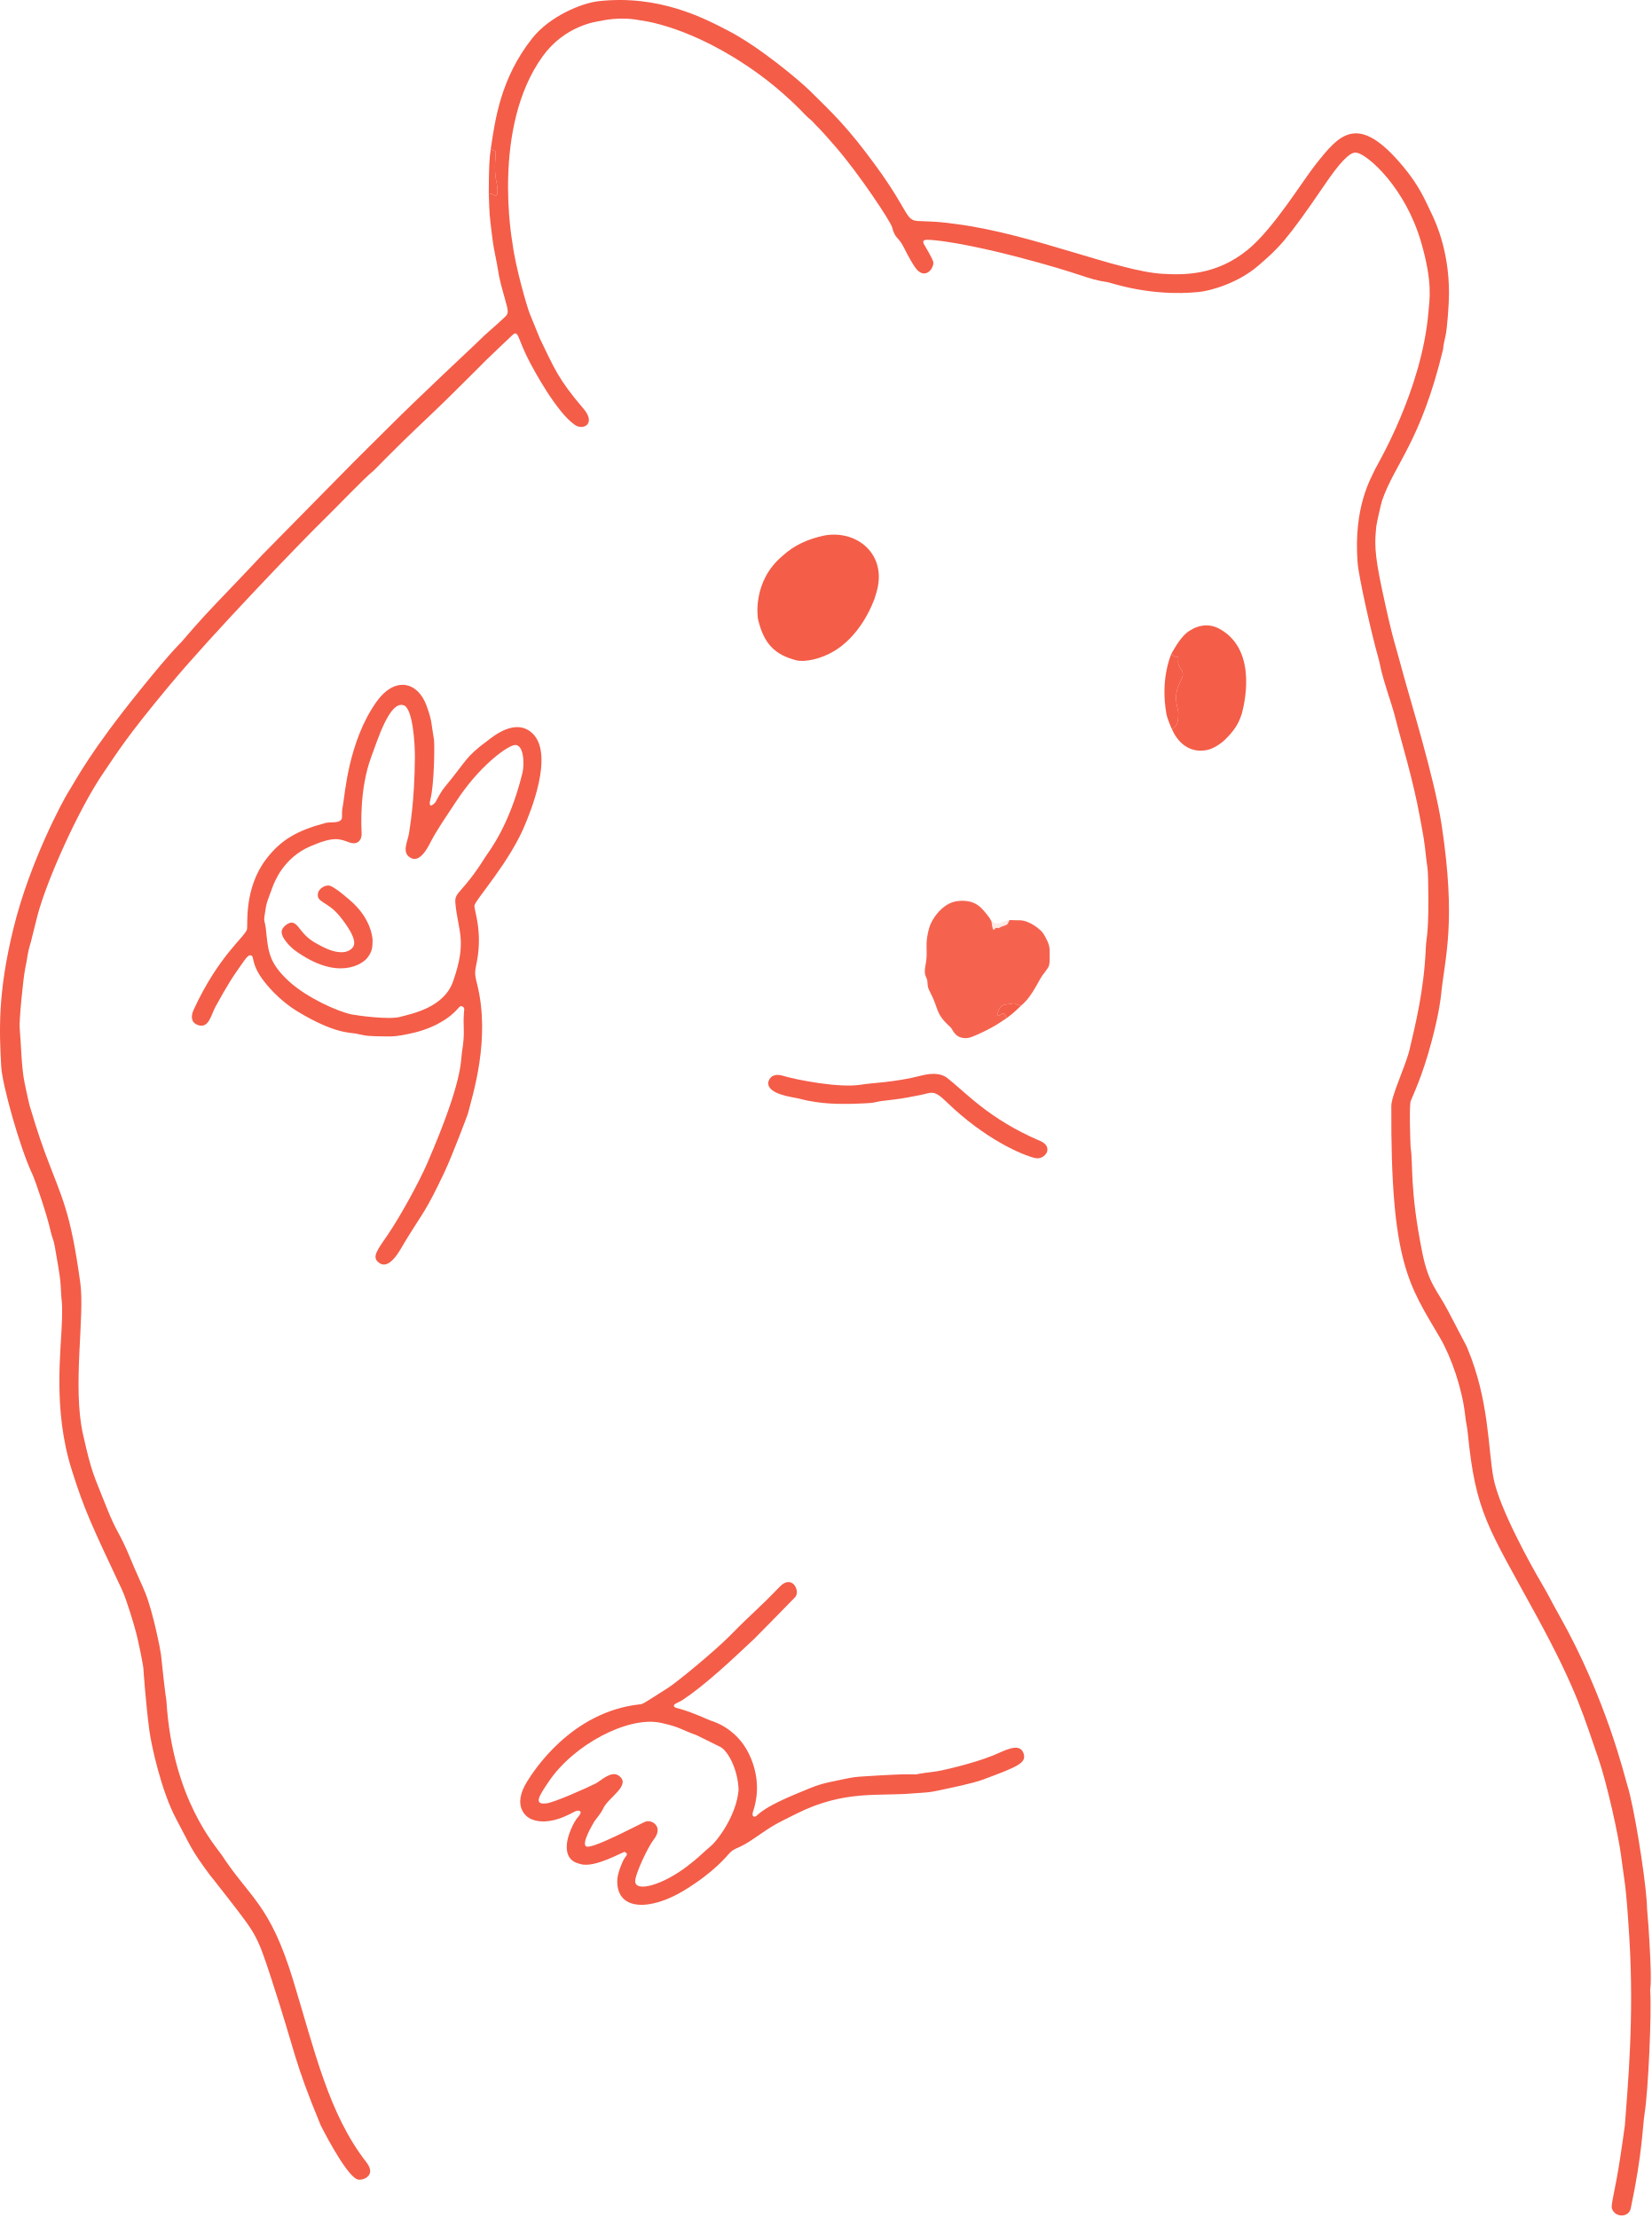
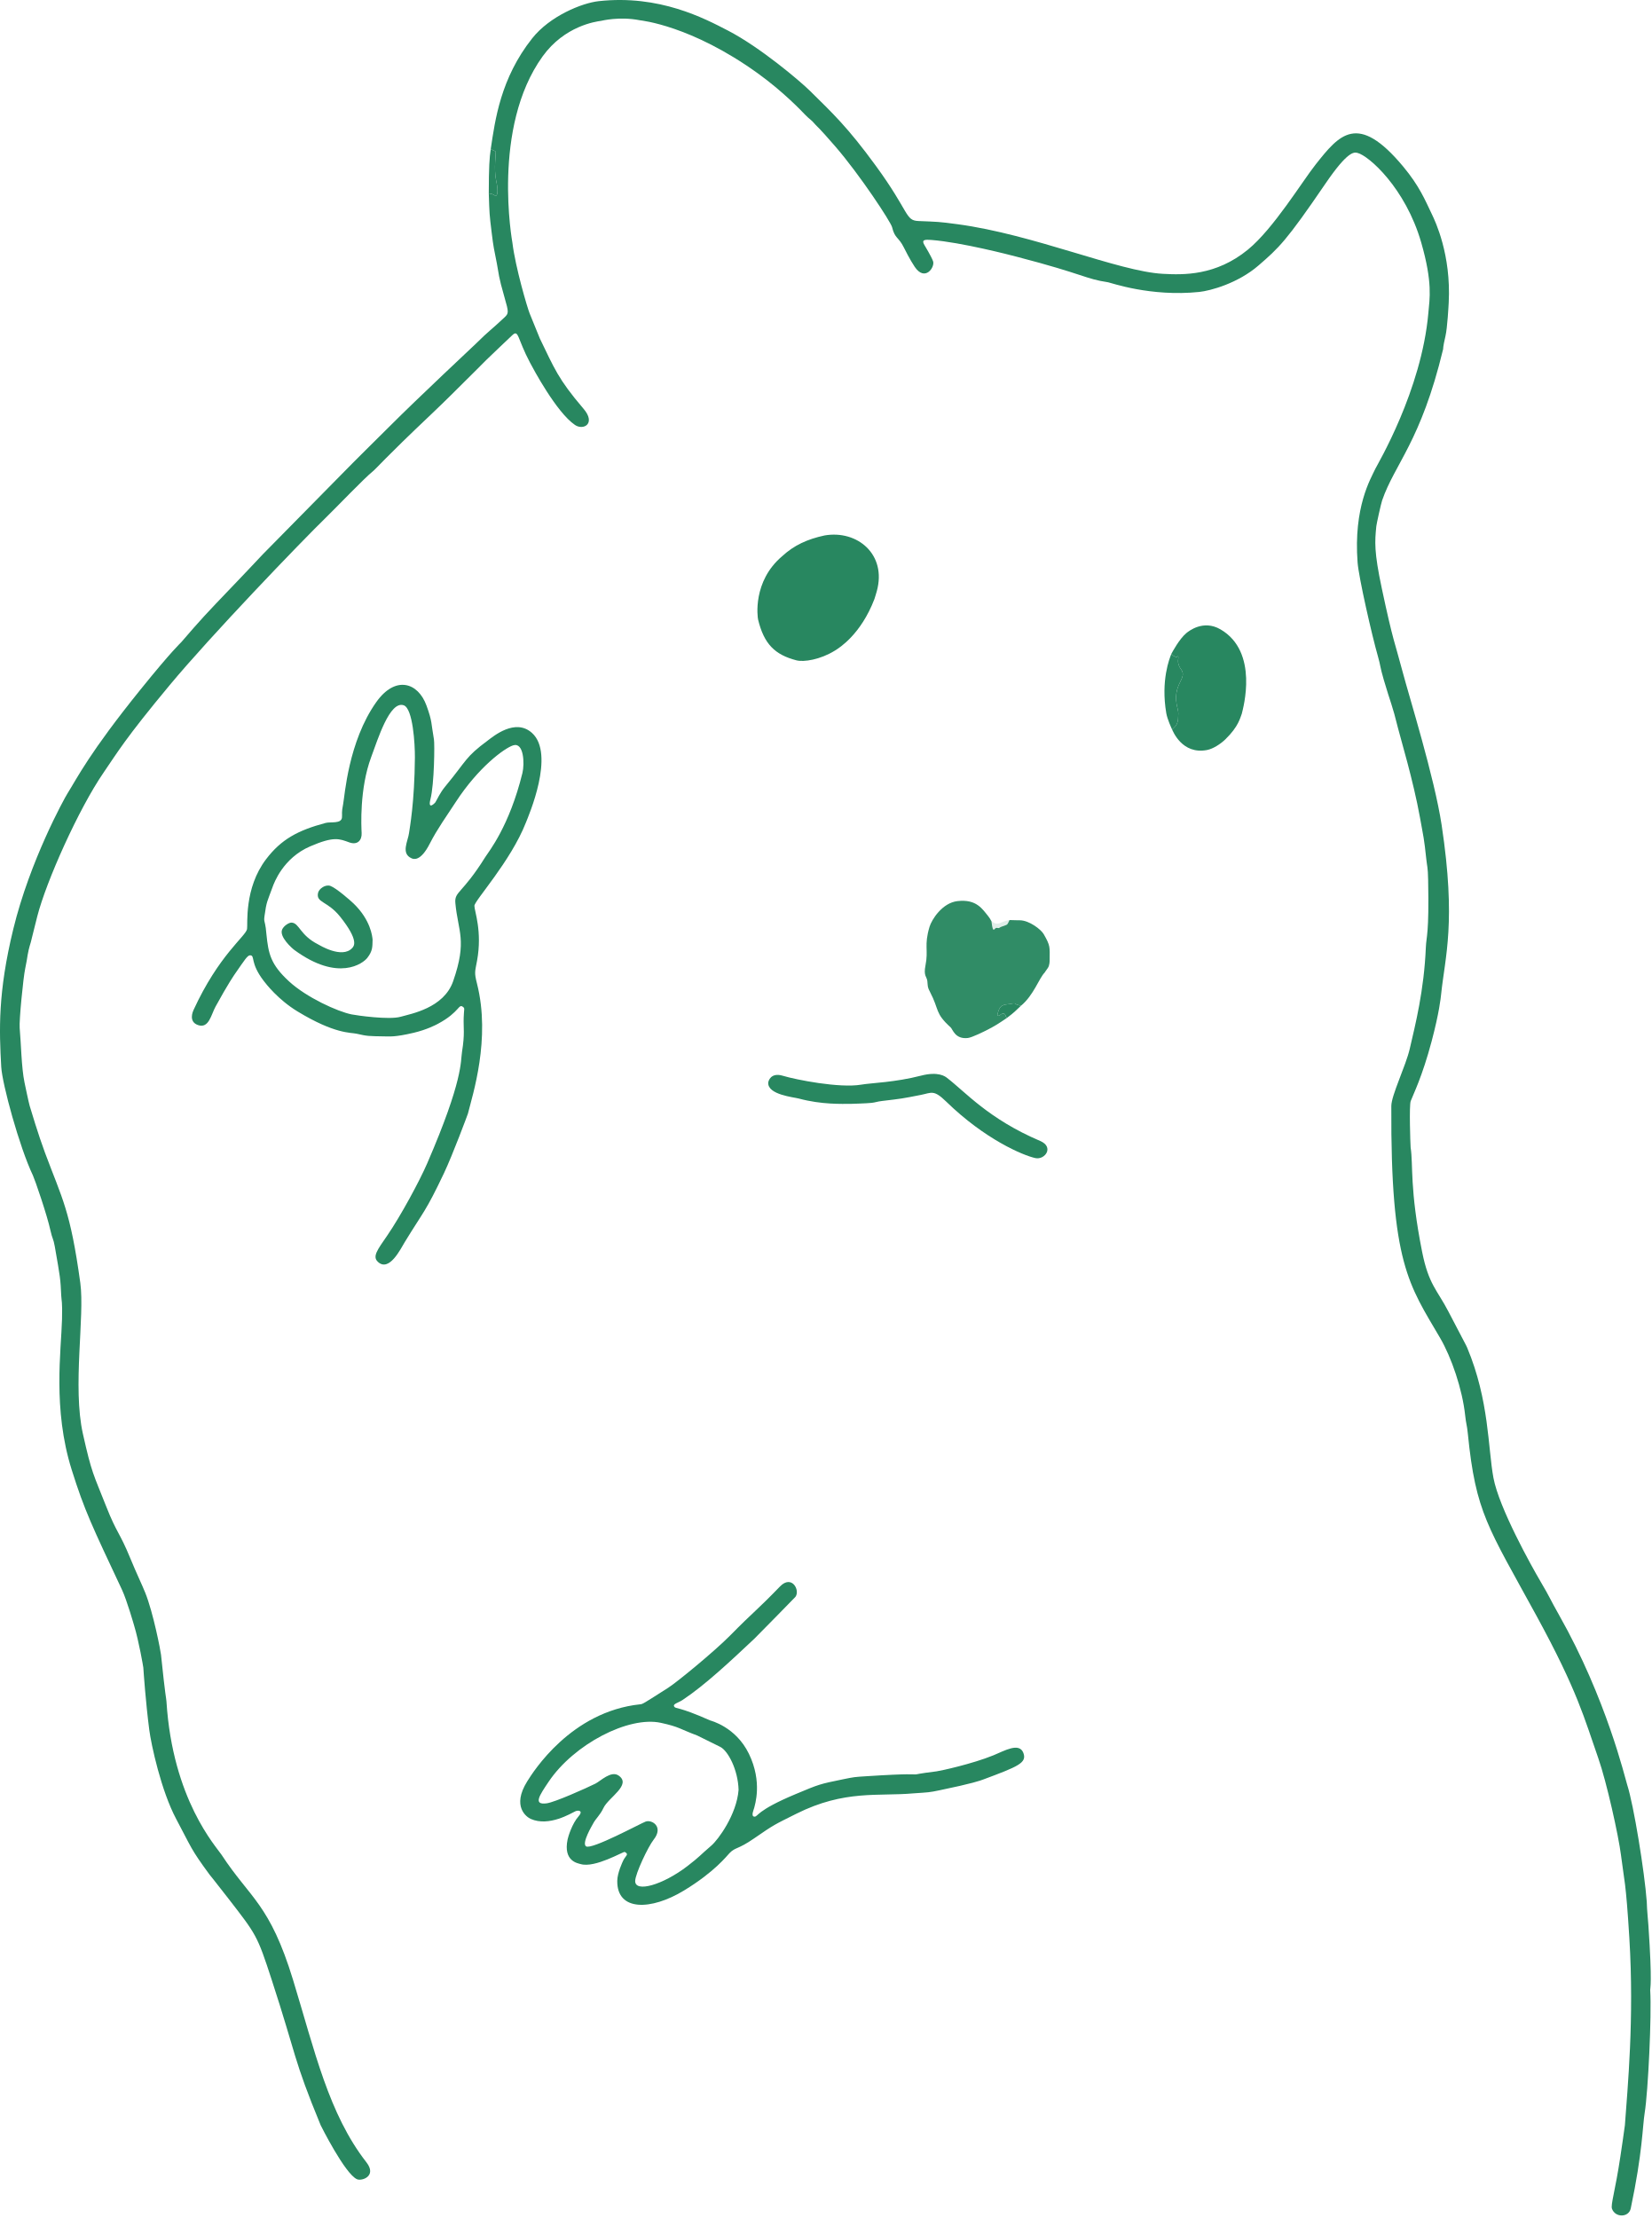
<svg xmlns="http://www.w3.org/2000/svg" width="100%" height="100%" viewBox="0 0 635 853" version="1.1" xml:space="preserve" style="fill-rule:evenodd;clip-rule:evenodd;stroke-linejoin:round;stroke-miterlimit:2;">
  <g transform="matrix(1,0,0,1,-287.3005,-193.1512)">
    <g transform="matrix(1,0,0,1,285,191)">
-       <path d="M248.378,9.944C240.441,8.386 233.635,10.145 233.447,10.171C231.362,10.46 219.417,12.115 210.969,23.841C191.227,51.244 199.318,95.185 199.359,95.516C200.53,105.064 205.142,120.647 206.002,122.725C209.649,131.531 209.54,131.566 209.903,132.311C215.47,143.751 216.891,147.884 226.695,159.332C231.623,165.085 226.658,167.779 223.43,165.59C216.257,160.726 207.264,143.769 206.159,141.684C201.115,132.172 201.829,128.677 199.254,131.115C198.468,131.86 190.293,139.603 189.454,140.455C184.985,144.996 184.949,144.916 180.439,149.439C179.439,150.441 173.325,156.572 167.787,161.808C150.076,178.554 147.168,182.236 145.538,183.54C142.436,186.024 131.635,197.306 127.913,200.927C117.755,210.809 83.323,246.687 67.601,265.585C50.373,286.291 47.381,291.635 42.151,299.25C32.479,313.332 20.075,341.136 16.64,354.54C14.314,363.619 14.416,363.634 14.177,364.412C12.634,369.43 13.102,369.505 11.998,374.607C11.237,378.126 9.613,394.727 9.867,397.472C10.399,403.213 10.522,412.669 11.726,418.45C11.876,419.171 13.327,426.138 13.714,427.438C14.146,428.892 16.999,438.479 19.601,445.464C26.23,463.254 29.338,467.536 33.185,495.548C34.948,508.393 30.11,535.411 34.182,553.566C37.634,568.961 38.136,568.811 43.187,581.611C47.228,591.853 48.283,591.354 52.449,601.523C54.79,607.237 56.856,611.448 58.145,614.653C61.278,622.442 64.077,637.115 64.222,638.526C65.933,655.101 66.224,655.065 66.315,656.51C68.705,694.285 85.44,712.308 87.518,715.486C98.502,732.281 106.041,734.254 115.024,763.657C123.321,790.812 128.687,815.104 143.211,833.727C147.364,839.053 141.435,841.06 139.588,840.239C134.952,838.179 125.673,819.596 125.612,819.451C114.967,793.633 116.441,793.132 106.749,763.424C101.177,746.344 100.96,746.289 89.976,732.094C83.559,723.801 83.468,723.877 82.927,723.143C75.504,713.072 75.978,712.793 70.074,701.73C64.25,690.817 60.428,672.996 59.714,667.477C58.305,656.603 57.55,645.429 57.42,643.506C57.397,643.163 55.715,633.351 53.897,627.362C53.878,627.298 51.106,617.584 49.246,613.618C37.708,589.026 34.847,583.227 29.864,567.371C22.518,543.995 25.847,521.478 26.152,509.49C26.33,502.491 25.951,502.517 25.854,500.476C25.531,493.71 25.504,493.732 23.373,481.526C22.828,478.407 22.393,478.55 21.722,475.449C20.41,469.375 15.672,455.696 14.993,454.272C9.7,443.17 3.14,418.931 2.778,412.483C1.985,398.358 1.45,383.943 7.407,359.476C13.835,333.077 27.04,309.226 28.226,307.337C32.012,301.305 36.602,291.781 56.319,267.357C68.394,252.399 71.818,249.35 72.039,249.091C73.069,247.881 79.088,240.813 85.313,234.321C101.986,216.932 101.879,216.841 103.347,215.348C112.277,206.28 121.207,197.212 130.138,188.143C143.214,174.82 143.304,174.96 152.122,166.126C163.162,155.066 184.619,135.01 185.319,134.318C190.628,129.069 190.852,129.354 196.274,124.255C197.996,122.637 197.972,122.259 196.33,116.549C193.87,107.99 194.239,107.924 193.387,103.524C192.229,97.544 192.111,97.602 191.372,91.516C190.521,84.51 190.526,84.547 190.272,76.503C190.862,76.732 190.892,76.531 191.5,76.767C192.818,77.279 192.716,77.515 192.837,77.5C194.387,77.311 193.195,71.969 193.091,71.5C192.16,67.33 193.075,60.643 192.944,60.5C192.449,59.959 191.533,59.944 191.038,59.403C192.696,48.355 194.77,32.294 206.963,16.901C213.789,8.283 226.133,3.306 232.512,2.601C255.904,0.012 273.254,9.25 282.281,13.923C294.619,20.311 310.022,33.367 313.844,37.143C322.508,45.705 328.187,50.935 339.072,65.847C352.231,83.875 350.317,86.934 355.516,87.153C363.052,87.471 363.043,87.374 370.517,88.376C399.958,92.324 432.399,106.54 449.502,107.458C457.338,107.879 469.851,108.28 482.22,98.149C492.066,90.085 503.052,71.979 508.31,65.348C517.335,53.968 524.39,45.153 541.901,66.173C548.208,73.744 550.334,79.057 553.046,84.721C554.234,87.201 560.396,100.069 559.438,118.498C559.384,119.536 558.933,128.209 558.181,131.433C557.111,136.019 557.373,136.06 557.278,136.457C548.707,172.049 538.684,180.487 533.825,194.618C533.382,195.907 531.688,203.606 531.598,204.511C531.001,210.46 530.7,214.312 533.708,228.453C538.16,249.377 538.737,249.22 541.692,260.451C544.177,269.9 553.942,301.09 556.719,319.461C562.385,356.95 558.003,370.09 556.521,384.502C556.37,385.972 555.792,391.591 552.867,402.612C549.209,416.39 545.716,423.196 544.817,425.615C544.19,427.304 544.672,441.714 544.791,443.452C545.842,450.18 544.341,459.104 549.207,483.564C551.716,496.18 554.974,498.161 559.339,506.577C565.976,519.376 566.07,519.323 566.554,520.479C575.036,540.739 574.494,558.935 576.631,570.473C578.784,582.093 591.336,604.583 594.745,610.359C598.499,616.72 598.241,616.839 601.888,623.284C620.114,655.497 627.254,686.025 628.102,688.642C630.558,696.221 634.756,721.979 635.6,733.496C635.761,738.033 635.914,737.993 636.223,742.516C637.796,765.526 636.873,766.68 636.924,767.483C637.535,777.111 636.097,806.732 634.822,814.56C633.951,819.914 634.023,829.821 629.438,851.488C628.695,854.999 623.496,855.111 622.232,851.604C621.658,850.013 623.448,844.925 625.456,831.494C625.599,830.532 627.133,820.273 627.191,819.463C628.211,805.14 630.813,778.753 628.902,747.467C627.549,725.325 626.912,725.408 625.671,715.482C624.764,708.23 620.184,687.508 616.962,678.326C611.627,663.124 609.098,652.7 593.236,623.639C574.518,589.345 569.824,584.02 566.787,553.471C566.435,549.935 566.138,550.005 565.762,546.472C564.686,536.38 560.449,524.099 556.134,516.717C544.136,496.19 537.065,488.165 537.364,427.499C537.384,423.353 542.915,412.133 544.455,405.49C546.58,396.323 549.952,383.092 550.642,366.506C550.828,362.036 551.94,361.693 551.522,340.5C551.422,335.428 551.128,335.489 550.806,332.462C549.95,324.427 549.804,324.468 548.377,316.527C545.828,302.345 540.867,285.954 539.984,282.36C537.638,272.812 537.206,272.958 534.443,263.517C532.924,258.327 533.277,258.264 532.219,254.586C529.926,246.618 524.827,224.21 524.395,218.507C522.777,197.17 529.444,186.246 531.251,182.379C531.972,180.836 548.99,152.374 551.607,122.508C552.087,117.04 553.331,110.909 548.858,95.405C542.815,74.456 528.689,62.037 524.394,60.967C523.061,60.635 520.702,60.047 511.989,72.829C496.931,94.919 494.157,97.434 486.286,104.25C478.365,111.11 467.779,113.981 463.493,114.426C444.765,116.37 429.516,110.873 428.461,110.714C419.345,109.335 419.761,107.78 393.379,100.904C390.785,100.228 372.018,95.337 360.502,94.436C358.067,94.245 356.536,94.284 357.789,96.357C358.083,96.841 360.432,100.725 361.128,102.601C361.954,104.829 358.045,110.655 354.076,104.769C352.239,102.046 350.194,97.922 349.89,97.309C347.86,93.218 346.445,93.965 345.375,89.53C344.883,87.49 332.894,69.269 323.536,58.47C316.714,50.598 316.495,50.815 315.916,50.12C314.08,47.92 313.799,48.24 311.84,46.179C310.508,44.778 303.428,37.33 293.638,30.289C268.095,11.921 248.954,10.048 248.378,9.944Z" style="fill:#f45d48;fill-opacity:1;" />
-       <path d="M150.502,400.733C143.658,400.621 143.676,400.649 139.455,399.704C137.117,399.18 131.135,399.887 116.736,391.139C109.202,386.562 104.555,380.478 103.702,379.361C98.303,372.293 100.515,369.615 98.496,369.541C97.46,369.503 96.224,371.591 93.033,376.145C92.329,377.15 90.062,380.384 85.17,389.315C83.49,392.382 82.645,397.756 78.532,396.404C74.643,395.125 76.517,391.044 76.72,390.602C86.436,369.436 96.804,362.214 97.31,359.463C97.635,357.696 96.091,343.811 104.628,332.588C110.406,324.992 116.777,321.499 127.528,318.634C129.434,318.126 133.588,319.053 133.813,316.546C133.958,314.931 133.562,314.906 134.254,311.453C134.888,308.294 136.197,287.408 147.005,272.17C154.317,261.861 163.07,264.488 166.34,273.555C168.613,279.858 168.024,279.971 169.186,286.537C169.479,288.191 169.334,303.641 167.839,309.513C166.706,313.967 169.608,310.904 169.705,310.753C170.463,309.566 171.414,307.163 173.572,304.557C181.996,294.387 181.081,293.447 189.864,286.947C191.93,285.418 200.432,278.181 206.9,284.033C215.894,292.17 205.534,315.984 204.541,318.515C198.692,333.427 184.761,348.521 184.747,350.5C184.733,352.572 187.835,360.24 185.773,371.556C184.964,375.997 184.631,376.042 185.742,380.437C191.117,401.7 184.018,423.329 182.248,430.439C182.183,430.699 176.361,446.329 173.061,453.291C165.899,468.403 165.189,467.993 157.989,479.791C156.386,482.417 151.958,491.554 147.589,487.395C145.428,485.337 147.52,482.705 151.222,477.316C156.355,469.843 163.62,456.421 166.595,449.544C180.536,417.324 179.38,410.382 179.99,406.596C181.115,399.627 180.487,397.612 180.619,393.498C180.725,390.178 181.093,390.023 180.495,389.504C178.565,387.829 179.32,391.3 170.706,395.892C170.01,396.263 166.526,398.12 161.459,399.322C153.955,401.103 152.086,400.697 150.502,400.733ZM104.764,361.478C104.477,358.888 104.546,358.891 104.249,357.553C103.904,356.002 103.807,356.024 104.023,354.423C104.797,348.685 105.143,348.783 107.105,343.347C107.684,341.741 111.146,332.15 121.571,327.652C130.772,323.682 132.788,324.736 136.643,326.123C139.781,327.251 141.52,325.301 141.374,322.506C141.251,320.156 140.488,305.562 145.048,293.316C147.609,286.442 152.19,271.563 157.55,273.387C161.115,274.6 161.898,288.383 161.858,293.503C161.724,310.828 159.859,320.579 159.605,322.513C159.194,325.638 156.378,330.393 160.584,332.236C161.245,332.526 163.962,333.717 167.603,326.559C170.419,321.025 174.088,315.948 177.592,310.563C186.215,297.312 196.165,289.949 199.602,288.813C203.788,287.429 204.075,295.91 203.214,299.422C198.159,320.028 190.243,329.653 188.921,331.772C179.984,346.091 176.996,344.893 177.424,349.506C178.441,360.463 182.051,363.772 176.565,379.522C172.957,389.88 160.3,392.042 156.398,393.172C151.964,394.457 139.516,392.669 137.539,392.275C132.141,391.197 120.156,385.749 113.446,379.562C106.373,373.04 105.528,368.969 104.764,361.478Z" style="fill:#f45d48;fill-opacity:1;" />
-       <path d="M353.522,691.846C340.145,693.06 327.176,690.375 308.583,699.667C300.094,703.909 300.054,703.807 292.272,709.19C285.963,713.555 285.187,712.434 282.855,714.824C281.84,715.865 277.137,722.047 265.318,729.221C252.637,736.92 239.543,737.251 239.682,725.501C239.719,722.388 241.711,718.23 241.994,717.639C242.883,715.782 244.373,715.307 242.544,714.369C242.074,714.128 231.129,720.65 225.63,719.048C224.503,718.72 218.816,717.97 220.592,709.518C220.808,708.491 222.282,703.518 224.844,700.619C226.66,698.565 224.806,698.164 223.56,698.74C221.926,699.495 213.432,704.779 206.42,701.675C204.857,700.983 198.983,696.952 205.058,687.222C207.287,683.653 221.802,660.406 248.51,657.593C249.508,657.488 249.533,657.444 259.312,651.204C262.711,649.036 277.121,637.184 283.107,631.112C292.542,621.54 292.894,621.949 302.267,612.276C306.786,607.612 310.103,613.713 308.203,616.275C308.153,616.343 293.438,631.398 292.395,632.379C283.229,641.007 273.341,650.279 264.795,655.933C263.06,657.081 260.941,657.43 261.587,658.467C262.214,659.47 262.884,658.228 275.385,663.788C275.625,663.895 285.235,666.206 290.297,676.599C295.641,687.569 292.549,696.392 292.328,697.488C292.23,697.972 290.924,700.749 292.443,700.797C293.891,700.842 292.86,698.574 308.328,692.108C317.383,688.322 317.369,688.299 326.486,686.433C330.951,685.518 330.926,685.549 335.481,685.254C352.984,684.119 352.984,684.646 354.504,684.548C355.147,684.506 355.082,684.299 362.481,683.376C363.98,683.189 376.232,680.522 384.371,677.198C388.545,675.493 394.322,672.07 395.881,676.344C397.266,680.141 393.804,681.517 380.495,686.487C379.186,686.976 376.427,688.006 363.538,690.675C359.557,691.499 359.567,691.432 353.522,691.846ZM286.337,690.496C285.603,700.042 278.453,709.709 275.878,711.916C271.282,715.855 271.506,716.088 266.713,719.775C257.163,727.123 246.447,730.135 246.574,725.502C246.649,722.726 251.521,712.377 253.682,709.641C257.615,704.662 253.003,701.812 250.559,702.71C248.645,703.413 229.784,713.63 227.684,712.226C225.888,711.024 230.079,704.088 230.409,703.451C231.448,701.447 233.009,700.357 234.386,697.444C236.29,693.417 245.349,688.556 240.199,684.994C237.289,682.98 233.227,687.134 231.293,688.095C227.73,689.865 215.644,695.267 212.521,695.677C207.199,696.375 209.747,692.648 213.291,687.373C223.009,672.908 244.089,662.011 256.448,664.719C263.732,666.315 263.491,667.004 270.459,669.607C270.6,669.659 278.566,673.608 279.27,673.957C282.275,675.447 286.125,682.772 286.337,690.496Z" style="fill:#f45d48;fill-opacity:1;" />
-       <path d="M390.505,355.979C391.884,356.05 394.19,356.072 394.51,356.075C398.148,356.109 402.665,359.625 403.677,361.392C406.328,366.017 405.982,366.211 405.965,371.526C405.964,371.762 405.959,373.464 405.285,374.389C404.1,376.019 404.189,376.039 404.069,376.162C401.841,378.435 399.834,384.887 394.925,388.962C394.397,388.752 393.813,388.71 393.285,388.5C392.939,388.362 392.821,387.82 391.5,388.127C389.045,388.699 387.076,387.893 386.11,391.5C385.867,392.406 385.596,392.965 386.5,392.734C386.883,392.636 387.129,392.232 387.5,392.096C388.251,391.82 388.435,391.953 388.5,392.001C389.311,392.589 388.762,393.012 389.571,393.599C386.012,396.047 384.766,396.755 382.275,398.069C380.968,398.757 376.093,401.178 374.486,401.35C369.56,401.877 368.711,397.997 367.876,397.246C361.774,391.756 363.573,390.537 360.001,383.726C358.956,381.734 359.148,381.688 358.93,379.449C358.77,377.798 357.387,377.558 358.211,373.459C359.435,367.367 357.577,365.919 359.776,358.576C360.585,355.875 364.61,349.379 370.521,348.697C377.853,347.851 380.112,351.77 382.401,354.574C382.904,355.19 382.851,355.199 383.596,356.452C383.962,359.651 384.236,359.684 384.5,359.653C384.846,359.612 385.002,359.125 385.336,359.025C385.708,358.913 386.12,359.132 386.5,359.053C386.671,359.017 386.547,358.784 388.5,358.176C389.989,357.713 389.796,357.441 390.49,356.077C390.505,356.047 390.49,356.008 390.505,355.979Z" style="fill:#f45d48;fill-opacity:0.96;" />
-       <path d="M319.384,208.076C331.957,205.879 343.406,215.344 339.496,229.499C339.074,231.025 339.05,230.975 338.582,232.527C333.364,246.154 325.106,251.288 323.41,252.342C317.767,255.851 311.417,256.842 308.587,256.105C300.333,253.955 296.138,249.888 293.843,240.428C293.634,239.57 291.627,225.76 303.1,216.055C307.689,211.824 312.797,209.506 319.384,208.076Z" style="fill:#f45d48;fill-opacity:1;" />
-       <path d="M452.773,253.614C453.146,252.916 455.877,247.802 458.573,245.6C459.389,244.934 465.024,240.333 471.662,244.19C486.558,252.847 480.338,274.639 479.864,276.632C479.253,278.111 478.699,281.492 473.515,286.515C471.71,288.264 468.837,290.134 466.516,290.587C456.842,292.475 453.298,283.129 453.073,282.732C454.016,281.587 455.417,281.239 455.413,277.502C455.413,276.877 455.603,276.319 455.162,274.649C452.658,265.167 459.261,263.252 456.484,259.511C454.405,256.711 455.943,255.063 455.3,254.5C455.191,254.405 455.07,255.314 453.5,254.323C453.214,254.142 453.059,253.795 452.773,253.614Z" style="fill:#f45d48;" />
-       <path d="M329.501,426.673C326.116,426.668 318.273,427.008 309.469,424.624C307.526,424.098 297.466,423.157 297.744,418.514C297.776,417.975 298.662,414.448 303.377,415.875C308.421,417.402 325.168,420.701 333.461,419.292C337.695,418.573 346.283,418.456 356.571,415.811C363.144,414.12 365.79,416.139 366.418,416.618C373.575,422.08 382.373,432.439 402.312,440.937C407.811,443.28 404.135,448.31 400.494,447.534C395.754,446.523 381.048,440.3 366.192,425.812C361.344,421.084 360.564,422.42 356.452,423.229C349.025,424.69 349.061,424.67 341.507,425.566C339.535,425.8 339.018,426.126 337.479,426.293C335.498,426.507 330.14,426.655 329.501,426.673Z" style="fill:#f45d48;fill-opacity:1;" />
-       <path d="M145.586,363.497C145.519,366.298 145.646,367.841 143.549,370.543C141.925,372.635 132.422,379.9 115.502,367.497C114.657,366.878 109.554,362.395 110.815,359.601C111.471,358.147 113.489,356.894 114.479,356.968C117.45,357.188 117.602,361.769 124.591,365.318C124.876,365.462 133.822,371.058 137.766,366.731C138.457,365.972 140.394,363.847 133.162,354.755C128.212,348.532 123.754,349.406 124.619,345.528C124.978,343.923 127.463,342.161 129.391,342.869C131.63,343.691 137.142,348.521 138.33,349.675C144.87,356.024 145.467,362.254 145.586,363.497Z" style="fill:#f45d48;fill-opacity:1;" />
-       <path d="M452.773,253.614C453.059,253.795 453.214,254.142 453.5,254.323C455.07,255.314 455.191,254.405 455.3,254.5C455.943,255.063 454.405,256.711 456.484,259.511C459.261,263.252 452.658,265.167 455.162,274.649C455.603,276.319 455.413,276.877 455.413,277.502C455.417,281.239 454.016,281.587 453.073,282.732C452.847,282.248 451.22,278.761 450.823,276.443C448.66,263.83 452.089,255.314 452.773,253.614Z" style="fill:#f45d48;fill-opacity:1;" />
-       <path d="M191.038,59.403C191.533,59.944 192.449,59.959 192.944,60.5C193.075,60.643 192.16,67.33 193.091,71.5C193.195,71.969 194.387,77.311 192.837,77.5C192.716,77.515 192.818,77.279 191.5,76.767C190.892,76.531 190.862,76.732 190.272,76.503C190.287,66.516 190.518,62.808 191.038,59.403Z" style="fill:#f45d48;" />
-       <path d="M394.925,388.962C392.521,391.181 392.635,391.286 389.571,393.599C388.762,393.012 389.311,392.589 388.5,392.001C388.435,391.953 388.251,391.82 387.5,392.096C387.129,392.232 386.883,392.636 386.5,392.734C385.596,392.965 385.867,392.406 386.11,391.5C387.076,387.893 389.045,388.699 391.5,388.127C392.821,387.82 392.939,388.362 393.285,388.5C393.813,388.71 394.397,388.752 394.925,388.962Z" style="fill:#f45d48;" />
-       <path d="M390.505,355.979C390.49,356.008 390.505,356.047 390.49,356.077C389.796,357.441 389.989,357.713 388.5,358.176C386.547,358.784 386.671,359.017 386.5,359.053C386.12,359.132 385.708,358.913 385.336,359.025C385.002,359.125 384.846,359.612 384.5,359.653C384.236,359.684 383.962,359.651 383.596,356.452C386.377,358.461 386.617,356.671 390.505,355.979Z" style="fill:#f45d48;fill-opacity:0.14;" />
-       <path d="M466.252,256.198C465.663,256.526 465.073,256.853 464.483,257.181C464.469,256.607 463.918,256.133 463.904,255.559C463.862,253.853 465.485,254.003 465.672,254.02C467.089,254.151 466.365,254.806 466.252,256.198Z" style="fill:#f45d48;" />
-       <path d="M301.71,243.939C303.02,242.189 303.066,242.137 303.235,242.21C305.31,243.108 304.254,246.156 303.466,245.501C303.019,245.13 302.954,244.422 302.519,244.035C302.316,243.854 301.913,244.12 301.71,243.939Z" style="fill:#f45d48;" />
-       <path d="M227.584,694.707C228.214,692.912 227.654,691.752 229.5,692.246C230.286,692.456 229.889,694.086 228.507,694.532C228.209,694.628 227.882,694.611 227.584,694.707Z" style="fill:#f45d48;" />
-       <path d="M629.698,718.346C629.641,717.797 628.557,717.752 628.5,717.203C628.458,716.795 629.113,716.384 629.507,716.497C629.65,716.538 629.519,716.609 629.698,718.346Z" style="fill:#f45d48;" />
-       <path d="M459.564,254.26C458.798,252.985 456.98,252.582 458.488,252.469C459.046,252.427 459.41,253.032 459.458,253.112C459.771,253.634 459.252,253.74 459.564,254.26Z" style="fill:#f45d48;" />
+       <path d="M248.378,9.944C240.441,8.386 233.635,10.145 233.447,10.171C231.362,10.46 219.417,12.115 210.969,23.841C191.227,51.244 199.318,95.185 199.359,95.516C200.53,105.064 205.142,120.647 206.002,122.725C209.649,131.531 209.54,131.566 209.903,132.311C215.47,143.751 216.891,147.884 226.695,159.332C231.623,165.085 226.658,167.779 223.43,165.59C216.257,160.726 207.264,143.769 206.159,141.684C201.115,132.172 201.829,128.677 199.254,131.115C198.468,131.86 190.293,139.603 189.454,140.455C184.985,144.996 184.949,144.916 180.439,149.439C179.439,150.441 173.325,156.572 167.787,161.808C150.076,178.554 147.168,182.236 145.538,183.54C142.436,186.024 131.635,197.306 127.913,200.927C117.755,210.809 83.323,246.687 67.601,265.585C50.373,286.291 47.381,291.635 42.151,299.25C32.479,313.332 20.075,341.136 16.64,354.54C14.314,363.619 14.416,363.634 14.177,364.412C12.634,369.43 13.102,369.505 11.998,374.607C11.237,378.126 9.613,394.727 9.867,397.472C10.399,403.213 10.522,412.669 11.726,418.45C11.876,419.171 13.327,426.138 13.714,427.438C14.146,428.892 16.999,438.479 19.601,445.464C26.23,463.254 29.338,467.536 33.185,495.548C34.948,508.393 30.11,535.411 34.182,553.566C37.634,568.961 38.136,568.811 43.187,581.611C47.228,591.853 48.283,591.354 52.449,601.523C54.79,607.237 56.856,611.448 58.145,614.653C61.278,622.442 64.077,637.115 64.222,638.526C65.933,655.101 66.224,655.065 66.315,656.51C68.705,694.285 85.44,712.308 87.518,715.486C98.502,732.281 106.041,734.254 115.024,763.657C123.321,790.812 128.687,815.104 143.211,833.727C147.364,839.053 141.435,841.06 139.588,840.239C134.952,838.179 125.673,819.596 125.612,819.451C114.967,793.633 116.441,793.132 106.749,763.424C101.177,746.344 100.96,746.289 89.976,732.094C83.559,723.801 83.468,723.877 82.927,723.143C75.504,713.072 75.978,712.793 70.074,701.73C64.25,690.817 60.428,672.996 59.714,667.477C58.305,656.603 57.55,645.429 57.42,643.506C57.397,643.163 55.715,633.351 53.897,627.362C53.878,627.298 51.106,617.584 49.246,613.618C37.708,589.026 34.847,583.227 29.864,567.371C22.518,543.995 25.847,521.478 26.152,509.49C26.33,502.491 25.951,502.517 25.854,500.476C25.531,493.71 25.504,493.732 23.373,481.526C22.828,478.407 22.393,478.55 21.722,475.449C20.41,469.375 15.672,455.696 14.993,454.272C9.7,443.17 3.14,418.931 2.778,412.483C1.985,398.358 1.45,383.943 7.407,359.476C13.835,333.077 27.04,309.226 28.226,307.337C32.012,301.305 36.602,291.781 56.319,267.357C68.394,252.399 71.818,249.35 72.039,249.091C73.069,247.881 79.088,240.813 85.313,234.321C101.986,216.932 101.879,216.841 103.347,215.348C112.277,206.28 121.207,197.212 130.138,188.143C143.214,174.82 143.304,174.96 152.122,166.126C163.162,155.066 184.619,135.01 185.319,134.318C190.628,129.069 190.852,129.354 196.274,124.255C197.996,122.637 197.972,122.259 196.33,116.549C193.87,107.99 194.239,107.924 193.387,103.524C192.229,97.544 192.111,97.602 191.372,91.516C190.521,84.51 190.526,84.547 190.272,76.503C190.862,76.732 190.892,76.531 191.5,76.767C192.818,77.279 192.716,77.515 192.837,77.5C194.387,77.311 193.195,71.969 193.091,71.5C192.16,67.33 193.075,60.643 192.944,60.5C192.449,59.959 191.533,59.944 191.038,59.403C192.696,48.355 194.77,32.294 206.963,16.901C213.789,8.283 226.133,3.306 232.512,2.601C255.904,0.012 273.254,9.25 282.281,13.923C294.619,20.311 310.022,33.367 313.844,37.143C322.508,45.705 328.187,50.935 339.072,65.847C352.231,83.875 350.317,86.934 355.516,87.153C363.052,87.471 363.043,87.374 370.517,88.376C399.958,92.324 432.399,106.54 449.502,107.458C457.338,107.879 469.851,108.28 482.22,98.149C492.066,90.085 503.052,71.979 508.31,65.348C517.335,53.968 524.39,45.153 541.901,66.173C548.208,73.744 550.334,79.057 553.046,84.721C554.234,87.201 560.396,100.069 559.438,118.498C559.384,119.536 558.933,128.209 558.181,131.433C557.111,136.019 557.373,136.06 557.278,136.457C548.707,172.049 538.684,180.487 533.825,194.618C533.382,195.907 531.688,203.606 531.598,204.511C531.001,210.46 530.7,214.312 533.708,228.453C538.16,249.377 538.737,249.22 541.692,260.451C544.177,269.9 553.942,301.09 556.719,319.461C562.385,356.95 558.003,370.09 556.521,384.502C556.37,385.972 555.792,391.591 552.867,402.612C549.209,416.39 545.716,423.196 544.817,425.615C544.19,427.304 544.672,441.714 544.791,443.452C545.842,450.18 544.341,459.104 549.207,483.564C551.716,496.18 554.974,498.161 559.339,506.577C565.976,519.376 566.07,519.323 566.554,520.479C575.036,540.739 574.494,558.935 576.631,570.473C578.784,582.093 591.336,604.583 594.745,610.359C598.499,616.72 598.241,616.839 601.888,623.284C620.114,655.497 627.254,686.025 628.102,688.642C630.558,696.221 634.756,721.979 635.6,733.496C635.761,738.033 635.914,737.993 636.223,742.516C637.796,765.526 636.873,766.68 636.924,767.483C637.535,777.111 636.097,806.732 634.822,814.56C633.951,819.914 634.023,829.821 629.438,851.488C628.695,854.999 623.496,855.111 622.232,851.604C621.658,850.013 623.448,844.925 625.456,831.494C625.599,830.532 627.133,820.273 627.191,819.463C628.211,805.14 630.813,778.753 628.902,747.467C627.549,725.325 626.912,725.408 625.671,715.482C624.764,708.23 620.184,687.508 616.962,678.326C611.627,663.124 609.098,652.7 593.236,623.639C574.518,589.345 569.824,584.02 566.787,553.471C566.435,549.935 566.138,550.005 565.762,546.472C564.686,536.38 560.449,524.099 556.134,516.717C544.136,496.19 537.065,488.165 537.364,427.499C537.384,423.353 542.915,412.133 544.455,405.49C546.58,396.323 549.952,383.092 550.642,366.506C550.828,362.036 551.94,361.693 551.522,340.5C551.422,335.428 551.128,335.489 550.806,332.462C549.95,324.427 549.804,324.468 548.377,316.527C545.828,302.345 540.867,285.954 539.984,282.36C537.638,272.812 537.206,272.958 534.443,263.517C532.924,258.327 533.277,258.264 532.219,254.586C529.926,246.618 524.827,224.21 524.395,218.507C522.777,197.17 529.444,186.246 531.251,182.379C531.972,180.836 548.99,152.374 551.607,122.508C552.087,117.04 553.331,110.909 548.858,95.405C542.815,74.456 528.689,62.037 524.394,60.967C523.061,60.635 520.702,60.047 511.989,72.829C496.931,94.919 494.157,97.434 486.286,104.25C478.365,111.11 467.779,113.981 463.493,114.426C444.765,116.37 429.516,110.873 428.461,110.714C419.345,109.335 419.761,107.78 393.379,100.904C390.785,100.228 372.018,95.337 360.502,94.436C358.067,94.245 356.536,94.284 357.789,96.357C358.083,96.841 360.432,100.725 361.128,102.601C361.954,104.829 358.045,110.655 354.076,104.769C352.239,102.046 350.194,97.922 349.89,97.309C347.86,93.218 346.445,93.965 345.375,89.53C344.883,87.49 332.894,69.269 323.536,58.47C316.714,50.598 316.495,50.815 315.916,50.12C314.08,47.92 313.799,48.24 311.84,46.179C310.508,44.778 303.428,37.33 293.638,30.289C268.095,11.921 248.954,10.048 248.378,9.944Z" style="fill:#288760;fill-opacity:1;" />
+       <path d="M150.502,400.733C143.658,400.621 143.676,400.649 139.455,399.704C137.117,399.18 131.135,399.887 116.736,391.139C109.202,386.562 104.555,380.478 103.702,379.361C98.303,372.293 100.515,369.615 98.496,369.541C97.46,369.503 96.224,371.591 93.033,376.145C92.329,377.15 90.062,380.384 85.17,389.315C83.49,392.382 82.645,397.756 78.532,396.404C74.643,395.125 76.517,391.044 76.72,390.602C86.436,369.436 96.804,362.214 97.31,359.463C97.635,357.696 96.091,343.811 104.628,332.588C110.406,324.992 116.777,321.499 127.528,318.634C129.434,318.126 133.588,319.053 133.813,316.546C133.958,314.931 133.562,314.906 134.254,311.453C134.888,308.294 136.197,287.408 147.005,272.17C154.317,261.861 163.07,264.488 166.34,273.555C168.613,279.858 168.024,279.971 169.186,286.537C169.479,288.191 169.334,303.641 167.839,309.513C166.706,313.967 169.608,310.904 169.705,310.753C170.463,309.566 171.414,307.163 173.572,304.557C181.996,294.387 181.081,293.447 189.864,286.947C191.93,285.418 200.432,278.181 206.9,284.033C215.894,292.17 205.534,315.984 204.541,318.515C198.692,333.427 184.761,348.521 184.747,350.5C184.733,352.572 187.835,360.24 185.773,371.556C184.964,375.997 184.631,376.042 185.742,380.437C191.117,401.7 184.018,423.329 182.248,430.439C182.183,430.699 176.361,446.329 173.061,453.291C165.899,468.403 165.189,467.993 157.989,479.791C156.386,482.417 151.958,491.554 147.589,487.395C145.428,485.337 147.52,482.705 151.222,477.316C156.355,469.843 163.62,456.421 166.595,449.544C180.536,417.324 179.38,410.382 179.99,406.596C181.115,399.627 180.487,397.612 180.619,393.498C180.725,390.178 181.093,390.023 180.495,389.504C178.565,387.829 179.32,391.3 170.706,395.892C170.01,396.263 166.526,398.12 161.459,399.322C153.955,401.103 152.086,400.697 150.502,400.733ZM104.764,361.478C104.477,358.888 104.546,358.891 104.249,357.553C103.904,356.002 103.807,356.024 104.023,354.423C104.797,348.685 105.143,348.783 107.105,343.347C107.684,341.741 111.146,332.15 121.571,327.652C130.772,323.682 132.788,324.736 136.643,326.123C139.781,327.251 141.52,325.301 141.374,322.506C141.251,320.156 140.488,305.562 145.048,293.316C147.609,286.442 152.19,271.563 157.55,273.387C161.115,274.6 161.898,288.383 161.858,293.503C161.724,310.828 159.859,320.579 159.605,322.513C159.194,325.638 156.378,330.393 160.584,332.236C161.245,332.526 163.962,333.717 167.603,326.559C170.419,321.025 174.088,315.948 177.592,310.563C186.215,297.312 196.165,289.949 199.602,288.813C203.788,287.429 204.075,295.91 203.214,299.422C198.159,320.028 190.243,329.653 188.921,331.772C179.984,346.091 176.996,344.893 177.424,349.506C178.441,360.463 182.051,363.772 176.565,379.522C172.957,389.88 160.3,392.042 156.398,393.172C151.964,394.457 139.516,392.669 137.539,392.275C132.141,391.197 120.156,385.749 113.446,379.562C106.373,373.04 105.528,368.969 104.764,361.478Z" style="fill:#288760;fill-opacity:1;" />
+       <path d="M353.522,691.846C340.145,693.06 327.176,690.375 308.583,699.667C300.094,703.909 300.054,703.807 292.272,709.19C285.963,713.555 285.187,712.434 282.855,714.824C281.84,715.865 277.137,722.047 265.318,729.221C252.637,736.92 239.543,737.251 239.682,725.501C239.719,722.388 241.711,718.23 241.994,717.639C242.883,715.782 244.373,715.307 242.544,714.369C242.074,714.128 231.129,720.65 225.63,719.048C224.503,718.72 218.816,717.97 220.592,709.518C220.808,708.491 222.282,703.518 224.844,700.619C226.66,698.565 224.806,698.164 223.56,698.74C221.926,699.495 213.432,704.779 206.42,701.675C204.857,700.983 198.983,696.952 205.058,687.222C207.287,683.653 221.802,660.406 248.51,657.593C249.508,657.488 249.533,657.444 259.312,651.204C262.711,649.036 277.121,637.184 283.107,631.112C292.542,621.54 292.894,621.949 302.267,612.276C306.786,607.612 310.103,613.713 308.203,616.275C308.153,616.343 293.438,631.398 292.395,632.379C283.229,641.007 273.341,650.279 264.795,655.933C263.06,657.081 260.941,657.43 261.587,658.467C262.214,659.47 262.884,658.228 275.385,663.788C275.625,663.895 285.235,666.206 290.297,676.599C295.641,687.569 292.549,696.392 292.328,697.488C292.23,697.972 290.924,700.749 292.443,700.797C293.891,700.842 292.86,698.574 308.328,692.108C317.383,688.322 317.369,688.299 326.486,686.433C330.951,685.518 330.926,685.549 335.481,685.254C352.984,684.119 352.984,684.646 354.504,684.548C355.147,684.506 355.082,684.299 362.481,683.376C363.98,683.189 376.232,680.522 384.371,677.198C388.545,675.493 394.322,672.07 395.881,676.344C397.266,680.141 393.804,681.517 380.495,686.487C379.186,686.976 376.427,688.006 363.538,690.675C359.557,691.499 359.567,691.432 353.522,691.846ZM286.337,690.496C285.603,700.042 278.453,709.709 275.878,711.916C271.282,715.855 271.506,716.088 266.713,719.775C257.163,727.123 246.447,730.135 246.574,725.502C246.649,722.726 251.521,712.377 253.682,709.641C257.615,704.662 253.003,701.812 250.559,702.71C248.645,703.413 229.784,713.63 227.684,712.226C225.888,711.024 230.079,704.088 230.409,703.451C231.448,701.447 233.009,700.357 234.386,697.444C236.29,693.417 245.349,688.556 240.199,684.994C237.289,682.98 233.227,687.134 231.293,688.095C227.73,689.865 215.644,695.267 212.521,695.677C207.199,696.375 209.747,692.648 213.291,687.373C223.009,672.908 244.089,662.011 256.448,664.719C263.732,666.315 263.491,667.004 270.459,669.607C270.6,669.659 278.566,673.608 279.27,673.957C282.275,675.447 286.125,682.772 286.337,690.496Z" style="fill:#288760;fill-opacity:1;" />
+       <path d="M390.505,355.979C391.884,356.05 394.19,356.072 394.51,356.075C398.148,356.109 402.665,359.625 403.677,361.392C406.328,366.017 405.982,366.211 405.965,371.526C405.964,371.762 405.959,373.464 405.285,374.389C404.1,376.019 404.189,376.039 404.069,376.162C401.841,378.435 399.834,384.887 394.925,388.962C394.397,388.752 393.813,388.71 393.285,388.5C392.939,388.362 392.821,387.82 391.5,388.127C389.045,388.699 387.076,387.893 386.11,391.5C385.867,392.406 385.596,392.965 386.5,392.734C386.883,392.636 387.129,392.232 387.5,392.096C388.251,391.82 388.435,391.953 388.5,392.001C389.311,392.589 388.762,393.012 389.571,393.599C386.012,396.047 384.766,396.755 382.275,398.069C380.968,398.757 376.093,401.178 374.486,401.35C369.56,401.877 368.711,397.997 367.876,397.246C361.774,391.756 363.573,390.537 360.001,383.726C358.956,381.734 359.148,381.688 358.93,379.449C358.77,377.798 357.387,377.558 358.211,373.459C359.435,367.367 357.577,365.919 359.776,358.576C360.585,355.875 364.61,349.379 370.521,348.697C377.853,347.851 380.112,351.77 382.401,354.574C382.904,355.19 382.851,355.199 383.596,356.452C383.962,359.651 384.236,359.684 384.5,359.653C384.846,359.612 385.002,359.125 385.336,359.025C385.708,358.913 386.12,359.132 386.5,359.053C386.671,359.017 386.547,358.784 388.5,358.176C389.989,357.713 389.796,357.441 390.49,356.077C390.505,356.047 390.49,356.008 390.505,355.979Z" style="fill:#288760;fill-opacity:0.96;" />
+       <path d="M319.384,208.076C331.957,205.879 343.406,215.344 339.496,229.499C339.074,231.025 339.05,230.975 338.582,232.527C333.364,246.154 325.106,251.288 323.41,252.342C317.767,255.851 311.417,256.842 308.587,256.105C300.333,253.955 296.138,249.888 293.843,240.428C293.634,239.57 291.627,225.76 303.1,216.055C307.689,211.824 312.797,209.506 319.384,208.076Z" style="fill:#288760;fill-opacity:1;" />
+       <path d="M452.773,253.614C453.146,252.916 455.877,247.802 458.573,245.6C459.389,244.934 465.024,240.333 471.662,244.19C486.558,252.847 480.338,274.639 479.864,276.632C479.253,278.111 478.699,281.492 473.515,286.515C471.71,288.264 468.837,290.134 466.516,290.587C456.842,292.475 453.298,283.129 453.073,282.732C454.016,281.587 455.417,281.239 455.413,277.502C455.413,276.877 455.603,276.319 455.162,274.649C452.658,265.167 459.261,263.252 456.484,259.511C454.405,256.711 455.943,255.063 455.3,254.5C455.191,254.405 455.07,255.314 453.5,254.323C453.214,254.142 453.059,253.795 452.773,253.614Z" style="fill:#288760;" />
+       <path d="M329.501,426.673C326.116,426.668 318.273,427.008 309.469,424.624C307.526,424.098 297.466,423.157 297.744,418.514C297.776,417.975 298.662,414.448 303.377,415.875C308.421,417.402 325.168,420.701 333.461,419.292C337.695,418.573 346.283,418.456 356.571,415.811C363.144,414.12 365.79,416.139 366.418,416.618C373.575,422.08 382.373,432.439 402.312,440.937C407.811,443.28 404.135,448.31 400.494,447.534C395.754,446.523 381.048,440.3 366.192,425.812C361.344,421.084 360.564,422.42 356.452,423.229C349.025,424.69 349.061,424.67 341.507,425.566C339.535,425.8 339.018,426.126 337.479,426.293C335.498,426.507 330.14,426.655 329.501,426.673Z" style="fill:#288760;fill-opacity:1;" />
+       <path d="M145.586,363.497C145.519,366.298 145.646,367.841 143.549,370.543C141.925,372.635 132.422,379.9 115.502,367.497C114.657,366.878 109.554,362.395 110.815,359.601C111.471,358.147 113.489,356.894 114.479,356.968C117.45,357.188 117.602,361.769 124.591,365.318C124.876,365.462 133.822,371.058 137.766,366.731C138.457,365.972 140.394,363.847 133.162,354.755C128.212,348.532 123.754,349.406 124.619,345.528C124.978,343.923 127.463,342.161 129.391,342.869C131.63,343.691 137.142,348.521 138.33,349.675C144.87,356.024 145.467,362.254 145.586,363.497Z" style="fill:#288760;fill-opacity:1;" />
+       <path d="M452.773,253.614C453.059,253.795 453.214,254.142 453.5,254.323C455.07,255.314 455.191,254.405 455.3,254.5C455.943,255.063 454.405,256.711 456.484,259.511C459.261,263.252 452.658,265.167 455.162,274.649C455.603,276.319 455.413,276.877 455.413,277.502C455.417,281.239 454.016,281.587 453.073,282.732C452.847,282.248 451.22,278.761 450.823,276.443C448.66,263.83 452.089,255.314 452.773,253.614Z" style="fill:#288760;fill-opacity:1;" />
+       <path d="M191.038,59.403C191.533,59.944 192.449,59.959 192.944,60.5C193.075,60.643 192.16,67.33 193.091,71.5C193.195,71.969 194.387,77.311 192.837,77.5C192.716,77.515 192.818,77.279 191.5,76.767C190.892,76.531 190.862,76.732 190.272,76.503C190.287,66.516 190.518,62.808 191.038,59.403Z" style="fill:#288760;" />
+       <path d="M394.925,388.962C392.521,391.181 392.635,391.286 389.571,393.599C388.762,393.012 389.311,392.589 388.5,392.001C388.435,391.953 388.251,391.82 387.5,392.096C387.129,392.232 386.883,392.636 386.5,392.734C385.596,392.965 385.867,392.406 386.11,391.5C387.076,387.893 389.045,388.699 391.5,388.127C392.821,387.82 392.939,388.362 393.285,388.5C393.813,388.71 394.397,388.752 394.925,388.962Z" style="fill:#288760;" />
+       <path d="M390.505,355.979C390.49,356.008 390.505,356.047 390.49,356.077C389.796,357.441 389.989,357.713 388.5,358.176C386.547,358.784 386.671,359.017 386.5,359.053C386.12,359.132 385.708,358.913 385.336,359.025C385.002,359.125 384.846,359.612 384.5,359.653C384.236,359.684 383.962,359.651 383.596,356.452C386.377,358.461 386.617,356.671 390.505,355.979Z" style="fill:#288760;fill-opacity:0.14;" />
+       <path d="M466.252,256.198C465.663,256.526 465.073,256.853 464.483,257.181C464.469,256.607 463.918,256.133 463.904,255.559C463.862,253.853 465.485,254.003 465.672,254.02C467.089,254.151 466.365,254.806 466.252,256.198Z" style="fill:#288760;" />
+       <path d="M301.71,243.939C303.02,242.189 303.066,242.137 303.235,242.21C305.31,243.108 304.254,246.156 303.466,245.501C303.019,245.13 302.954,244.422 302.519,244.035C302.316,243.854 301.913,244.12 301.71,243.939Z" style="fill:#288760;" />
+       <path d="M227.584,694.707C228.214,692.912 227.654,691.752 229.5,692.246C230.286,692.456 229.889,694.086 228.507,694.532C228.209,694.628 227.882,694.611 227.584,694.707Z" style="fill:#288760;" />
+       <path d="M629.698,718.346C629.641,717.797 628.557,717.752 628.5,717.203C628.458,716.795 629.113,716.384 629.507,716.497C629.65,716.538 629.519,716.609 629.698,718.346Z" style="fill:#288760;" />
+       <path d="M459.564,254.26C458.798,252.985 456.98,252.582 458.488,252.469C459.046,252.427 459.41,253.032 459.458,253.112C459.771,253.634 459.252,253.74 459.564,254.26Z" style="fill:#288760;" />
    </g>
  </g>
</svg>
